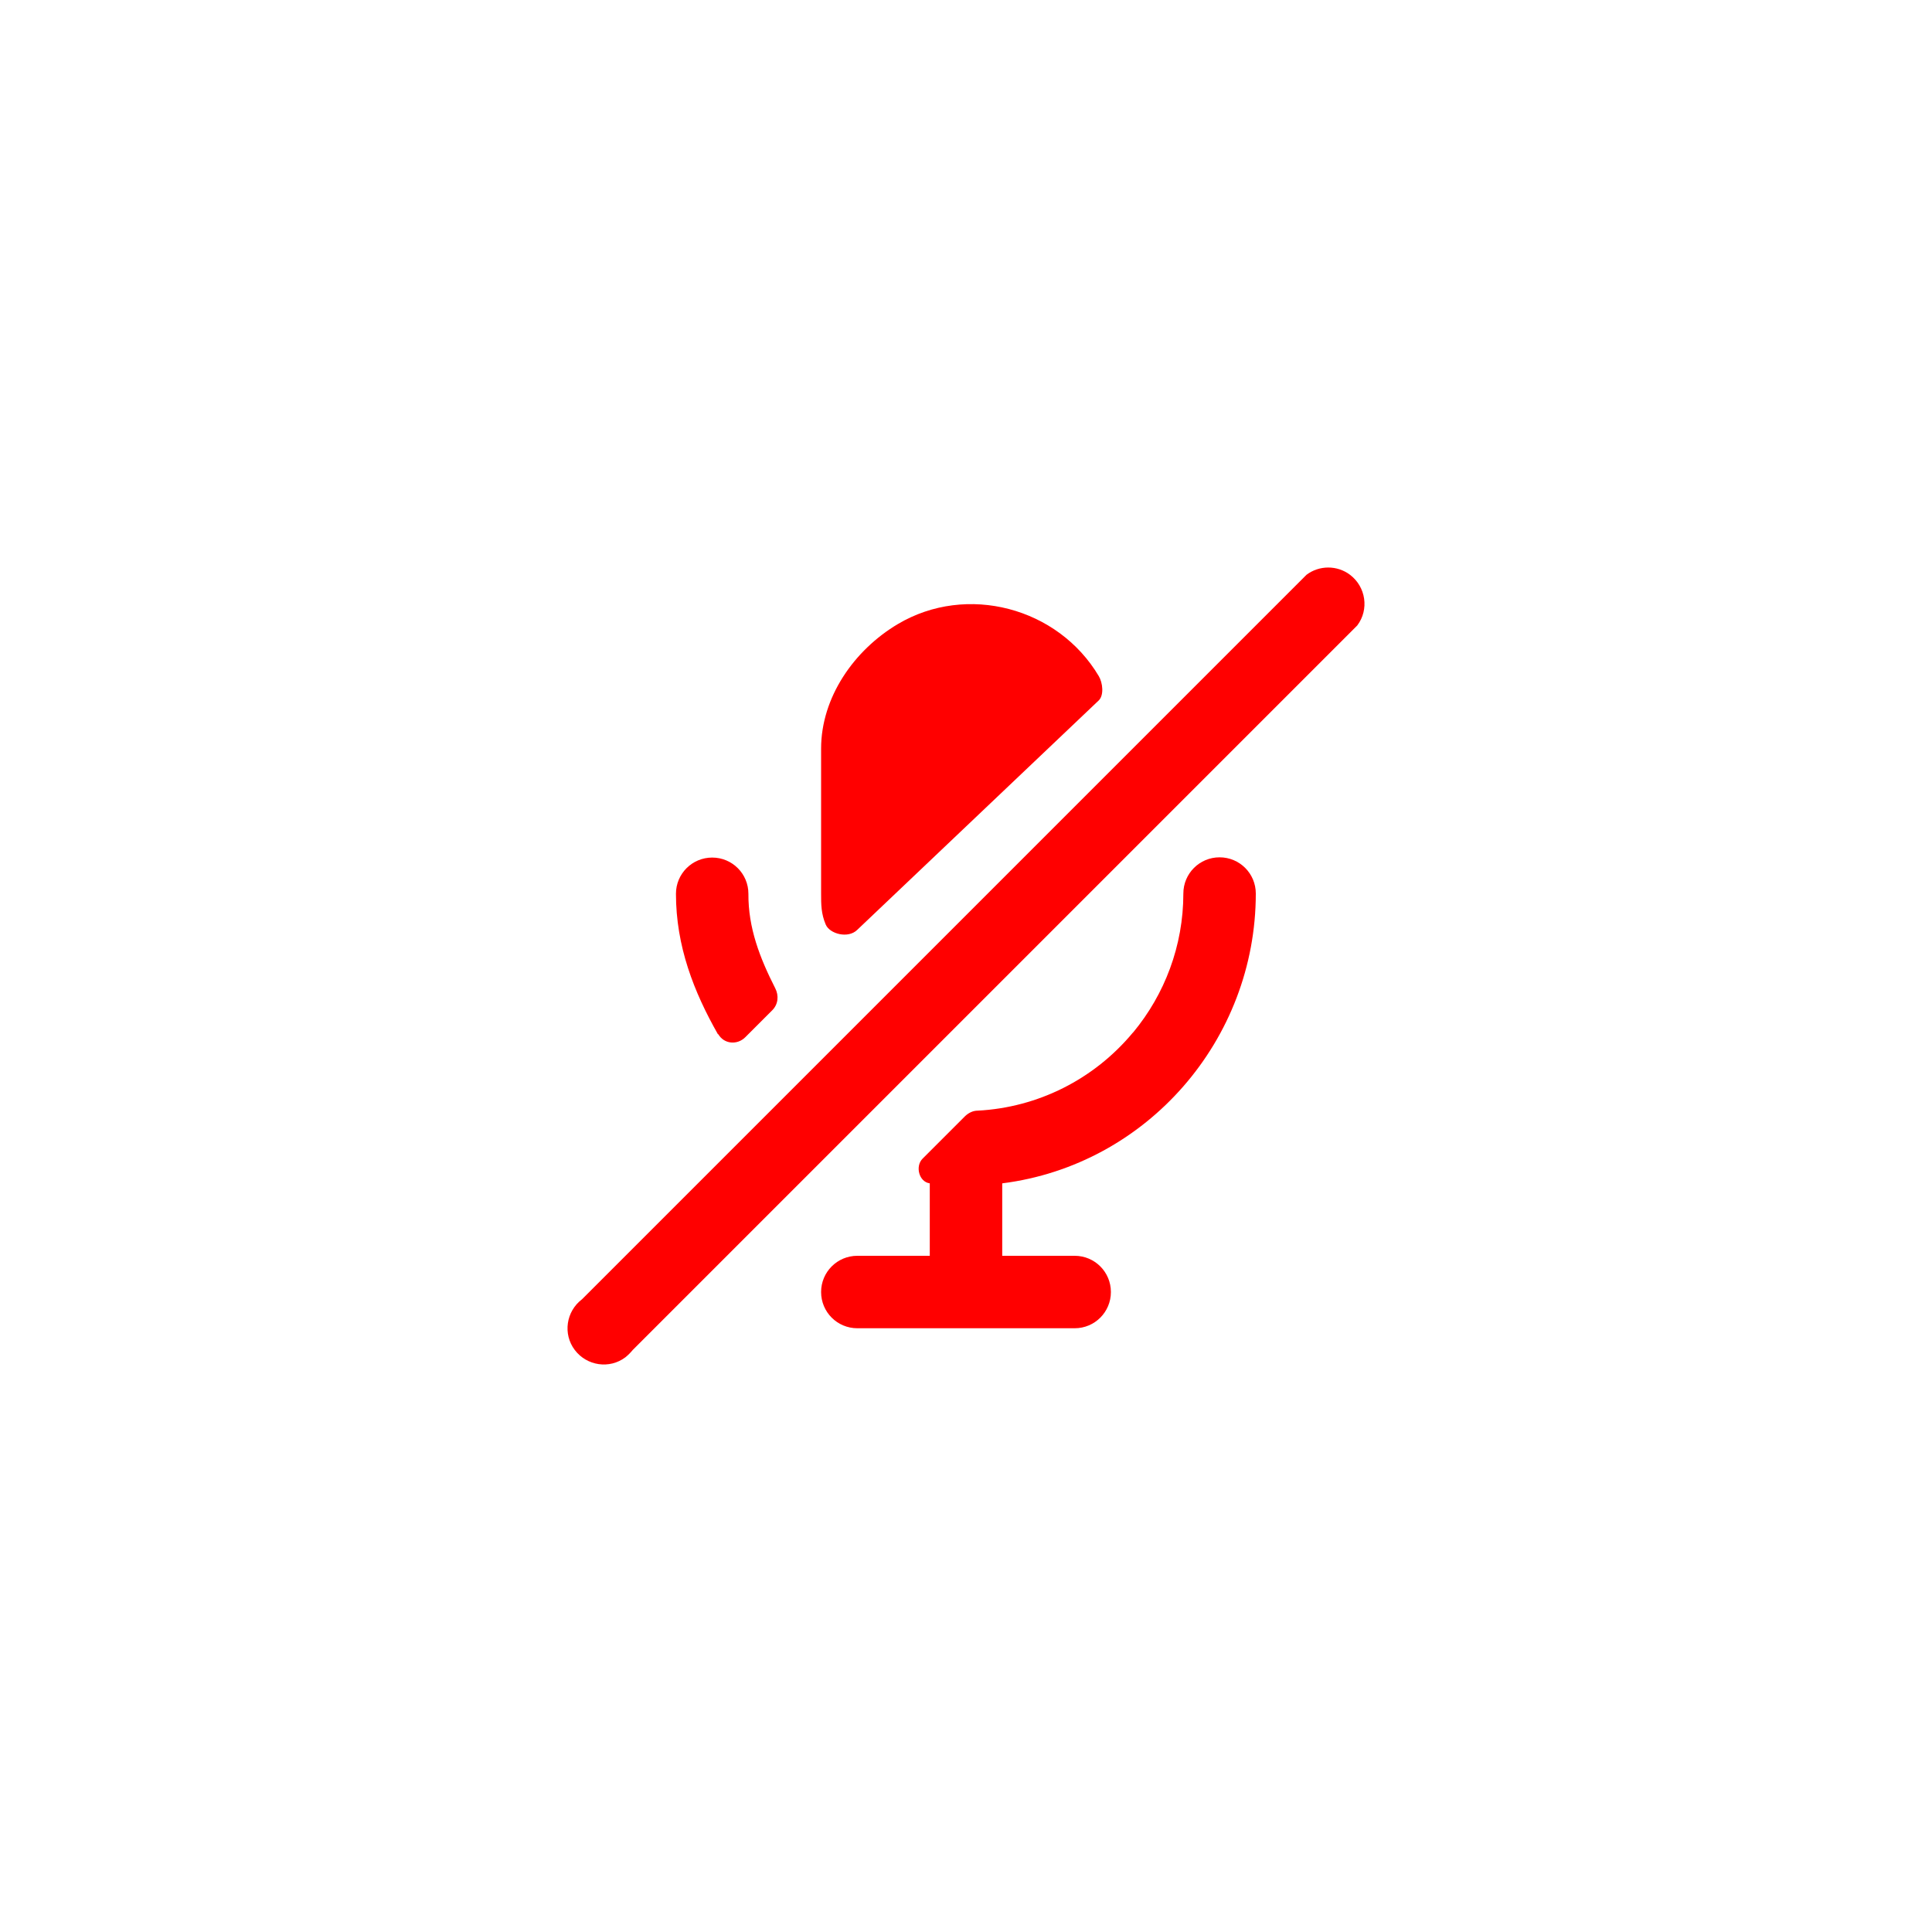
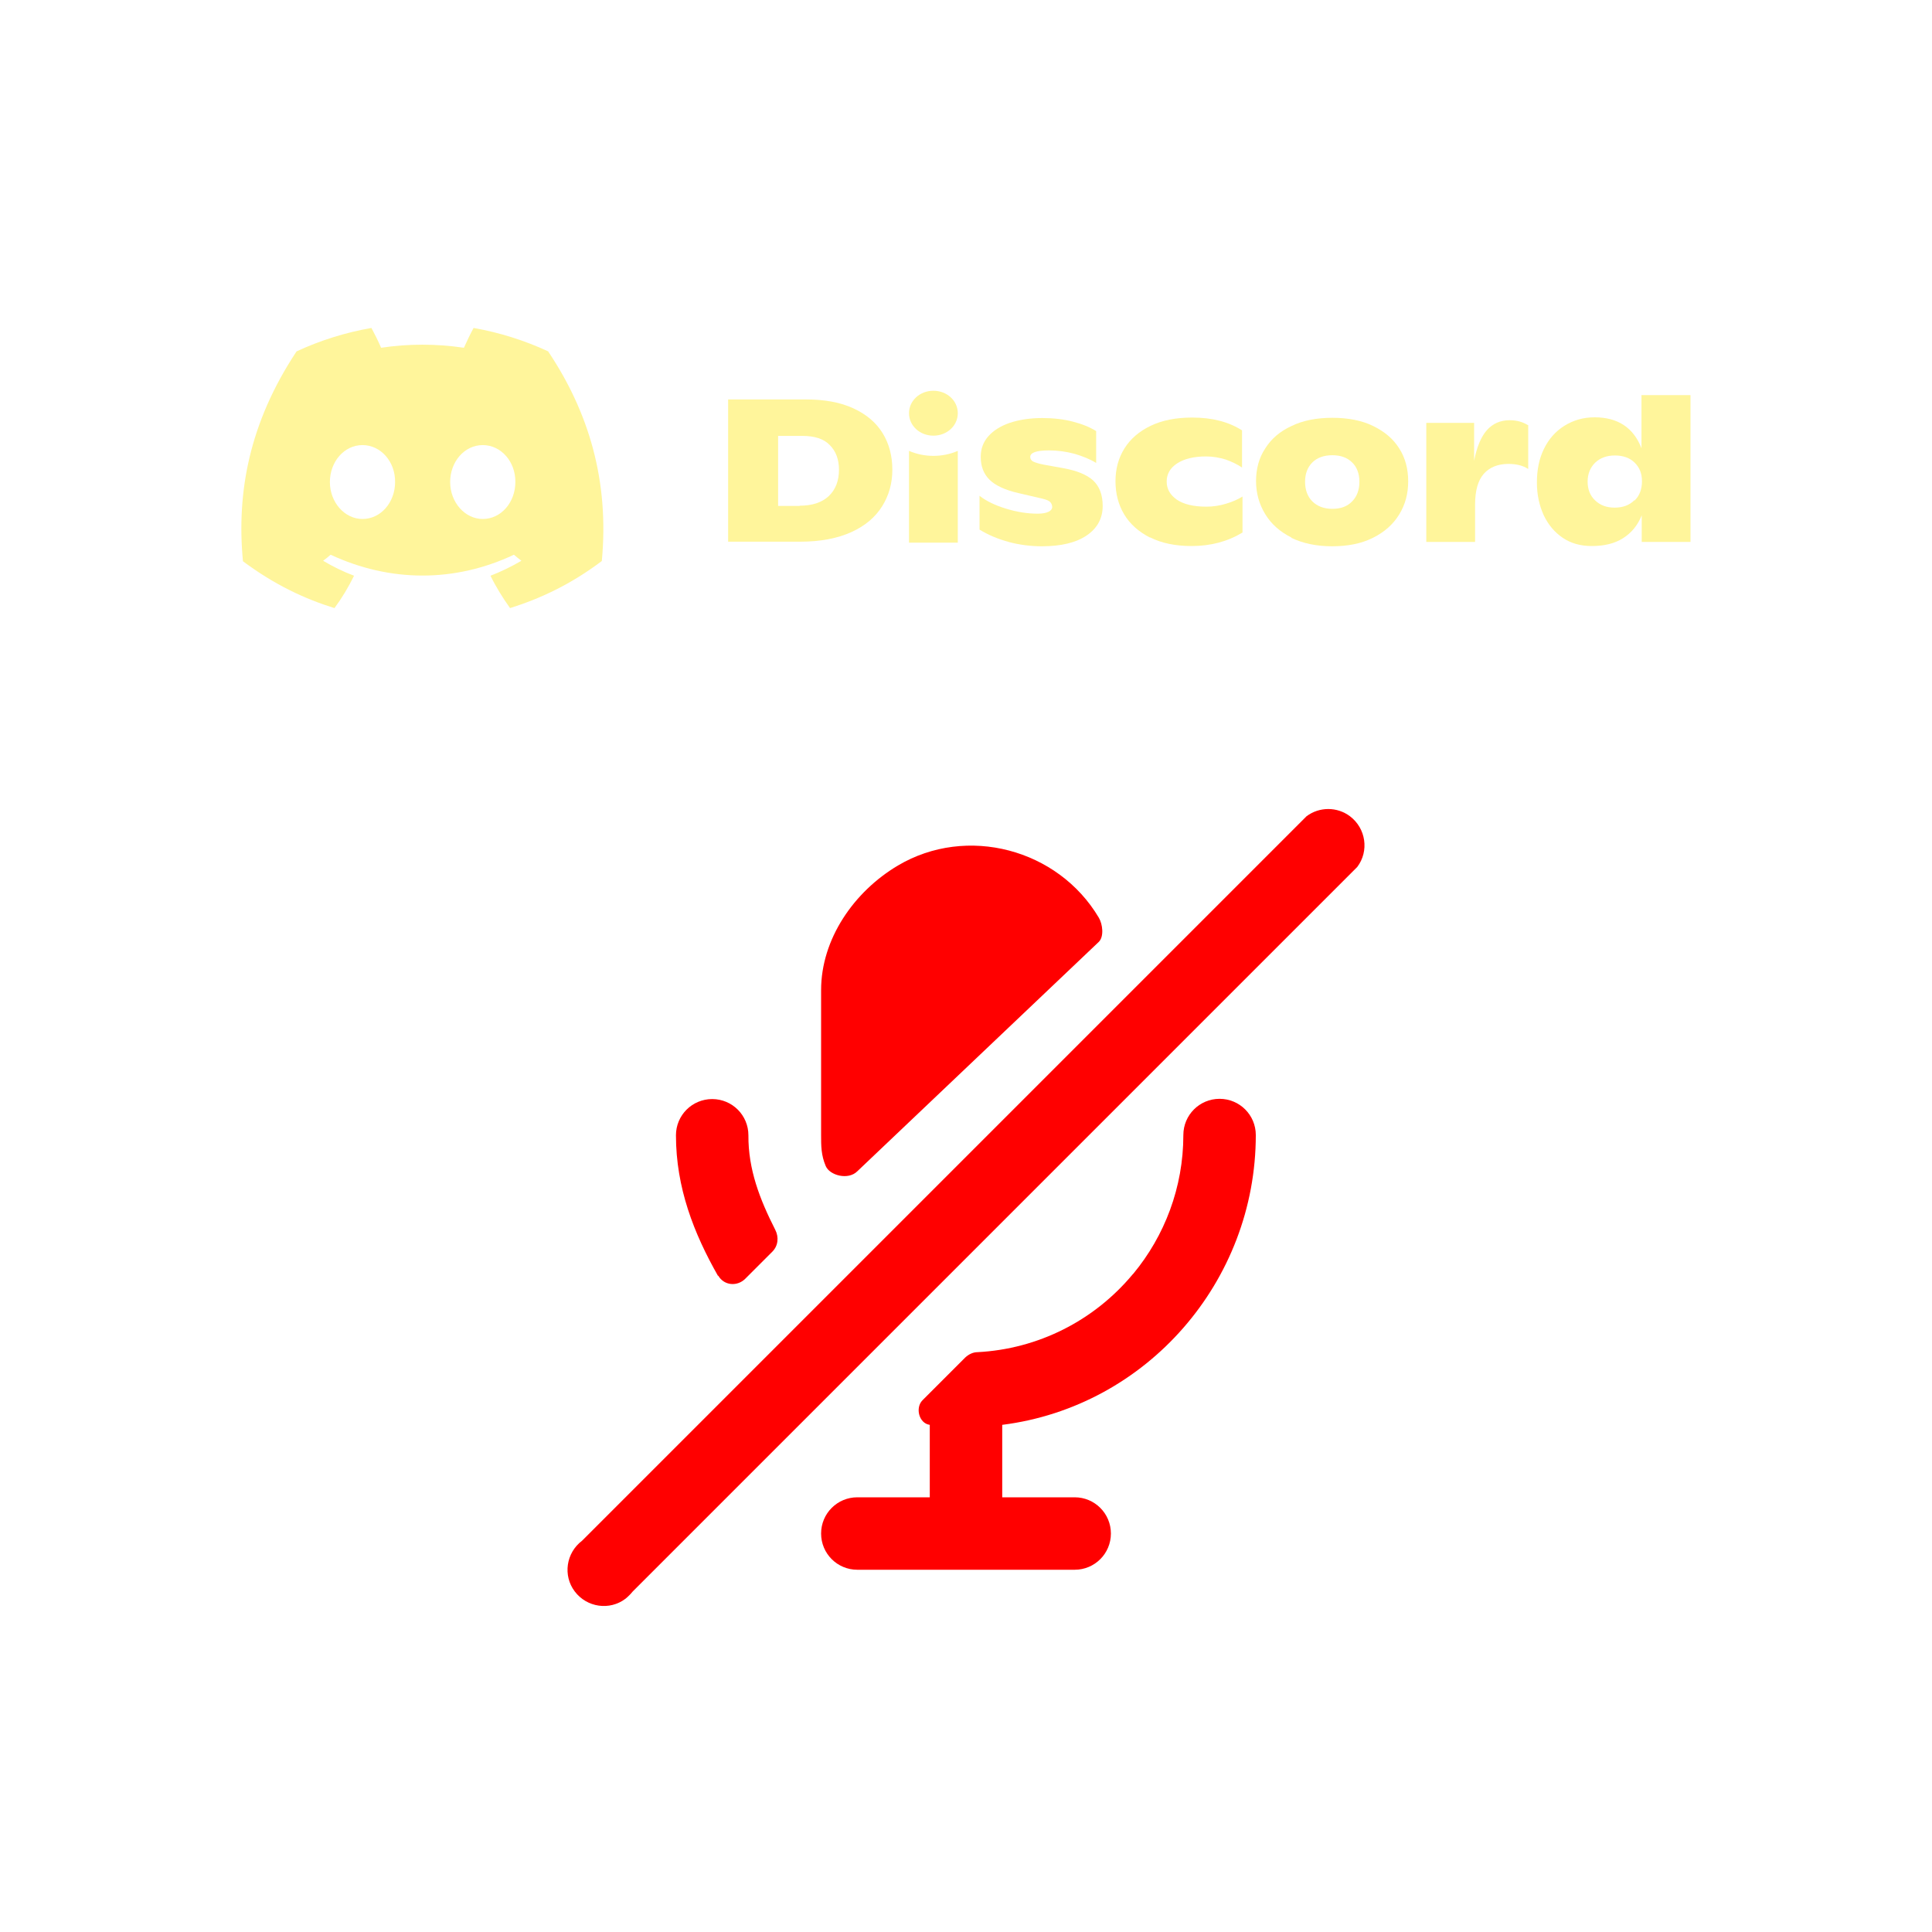
- <svg xmlns="http://www.w3.org/2000/svg" id="microphone-muted" viewBox="0 0 80 80">
+ <svg xmlns="http://www.w3.org/2000/svg" id="muted" viewBox="0 0 80 80">
  <defs>
-     <style>.cls-1{fill:red;stroke-width:0px;}</style>
+     <style>.cls-1{fill:red;}.cls-1,.cls-2{stroke-width:0px;}.cls-2{fill:#fff59b;}</style>
  </defs>
-   <path class="cls-1" d="M26.2,55.9l30-30c.5-.66.36-1.6-.3-2.1-.53-.4-1.27-.4-1.8,0l-30,30c-.66.5-.8,1.44-.3,2.1s1.44.8,2.1.3c.11-.09.21-.19.3-.3Z" />
-   <path class="cls-1" d="M38.2,47.98c-.31.31-.15.96.3,1.02v3s-3,0-3,0c-.83,0-1.5.67-1.5,1.5s.67,1.5,1.5,1.5h9c.83,0,1.5-.67,1.5-1.5s-.67-1.5-1.5-1.5h-3v-3c6-.76,10.5-5.95,10.5-12,0-.83-.67-1.5-1.5-1.5s-1.5.67-1.5,1.5c0,2.17-.78,4.18-2.07,5.74l-.03.03c-1.6,1.92-3.92,3.09-6.42,3.22-.19,0-.37.09-.51.22l-1.77,1.77v-.02Z" />
-   <path class="cls-1" d="M45.5,29c.22-.22.16-.73,0-1-1.69-2.85-5.47-3.85-8.32-2.16-1.82,1.08-3.18,3.04-3.18,5.16v6c0,.45,0,.83.19,1.28.16.39.93.6,1.31.22l10-9.5Z" />
-   <path class="cls-1" d="M29.74,42.82c.24.42.79.46,1.12.13l1.12-1.12c.24-.24.28-.6.12-.91-.64-1.26-1.12-2.5-1.11-3.91,0-.83-.67-1.5-1.5-1.5s-1.5.67-1.5,1.5c0,2.17.74,4.06,1.74,5.82Z" />
+   <path class="cls-1" d="M26.2,65.9l30-30c.5-.66.36-1.6-.3-2.1-.53-.4-1.27-.4-1.8,0l-30,30c-.66.5-.8,1.44-.3,2.1s1.44.8,2.1.3c.11-.09.21-.19.3-.3Z" />
+   <path class="cls-1" d="M38.2,57.98c-.31.31-.15.96.3,1.02v3s-3,0-3,0c-.83,0-1.5.67-1.5,1.5s.67,1.5,1.5,1.5h9c.83,0,1.5-.67,1.5-1.5s-.67-1.5-1.5-1.5h-3v-3c6-.76,10.5-5.95,10.5-12,0-.83-.67-1.5-1.5-1.5s-1.5.67-1.5,1.5c0,2.17-.78,4.18-2.07,5.74l-.03.03c-1.6,1.92-3.92,3.09-6.42,3.22-.19,0-.37.09-.51.22l-1.77,1.77v-.02Z" />
+   <path class="cls-1" d="M45.5,39c.22-.22.16-.73,0-1-1.69-2.85-5.47-3.85-8.32-2.16-1.82,1.08-3.18,3.04-3.18,5.16v6c0,.45,0,.83.19,1.28.16.39.93.6,1.31.22l10-9.5Z" />
+   <path class="cls-1" d="M29.74,52.82c.24.42.79.46,1.12.13l1.12-1.12c.24-.24.28-.6.12-.91-.64-1.26-1.12-2.5-1.11-3.91,0-.83-.67-1.5-1.5-1.5s-1.5.67-1.5,1.5c0,2.17.74,4.06,1.74,5.82Z" />
+   <path class="cls-2" d="M22.7,14.55c-.97-.45-2.01-.78-3.09-.97-.13.24-.29.57-.4.82-1.15-.17-2.3-.17-3.43,0-.11-.26-.27-.58-.4-.82-1.09.19-2.13.52-3.1.97-1.96,2.96-2.49,5.84-2.22,8.69,1.3.97,2.56,1.56,3.79,1.94.31-.42.58-.87.81-1.34-.45-.17-.88-.38-1.28-.62.11-.08.21-.16.31-.25,2.47,1.15,5.15,1.15,7.59,0,.1.09.21.17.31.25-.41.24-.84.45-1.28.62.23.47.51.92.81,1.34,1.24-.39,2.5-.97,3.8-1.95.31-3.3-.53-6.16-2.23-8.69ZM15.01,21.49c-.74,0-1.35-.69-1.35-1.53s.59-1.53,1.35-1.53,1.36.69,1.35,1.53c0,.84-.59,1.53-1.35,1.53ZM19.99,21.49c-.74,0-1.35-.69-1.35-1.53s.59-1.53,1.35-1.53,1.36.69,1.35,1.53c0,.84-.59,1.53-1.35,1.53Z" />
+   <path class="cls-2" d="M30.15,16.54h3.22c.78,0,1.43.12,1.97.37.54.25.94.59,1.21,1.03.27.44.4.95.4,1.51s-.14,1.06-.42,1.51c-.28.45-.7.81-1.27,1.07-.57.26-1.28.4-2.12.4h-2.99v-5.9ZM33.11,20.94c.52,0,.92-.13,1.21-.4.28-.27.42-.63.42-1.09,0-.43-.13-.77-.38-1.02-.25-.26-.63-.38-1.13-.38h-1.01v2.9h.89Z" />
+   <path class="cls-2" d="M41.77,22.44c-.45-.12-.85-.29-1.21-.51v-1.4c.27.21.63.39,1.09.53.45.14.89.21,1.32.21.2,0,.35-.03.45-.08.1-.05.15-.12.15-.19,0-.08-.03-.15-.08-.21-.06-.06-.16-.1-.32-.14l-.99-.23c-.57-.13-.97-.32-1.21-.56-.24-.24-.36-.55-.36-.94,0-.33.1-.61.31-.85.21-.24.51-.43.89-.56.39-.13.84-.2,1.35-.2.46,0,.89.05,1.27.15.39.1.7.23.96.39v1.32c-.26-.16-.56-.28-.9-.38-.34-.09-.69-.14-1.05-.14-.52,0-.78.09-.78.27,0,.08.04.15.12.19.08.04.23.09.44.13l.83.15c.54.1.94.26,1.21.5.26.24.4.59.4,1.06,0,.51-.22.92-.66,1.22s-1.06.45-1.86.45c-.47,0-.93-.06-1.38-.18Z" />
+   <path class="cls-2" d="M47.62,22.26c-.47-.24-.83-.56-1.07-.96s-.36-.86-.36-1.37.12-.96.37-1.36.61-.71,1.09-.94c.48-.23,1.05-.34,1.72-.34.83,0,1.51.18,2.06.53v1.54c-.19-.13-.42-.24-.67-.33-.26-.08-.53-.13-.82-.13-.51,0-.91.1-1.2.29-.29.19-.43.44-.43.75s.14.55.42.75c.28.19.69.29,1.22.29.27,0,.55-.04.81-.12.27-.08.5-.18.69-.3v1.49c-.61.37-1.31.56-2.11.56-.67,0-1.25-.12-1.72-.36Z" />
+   <path class="cls-2" d="M53.48,22.26c-.48-.24-.84-.56-1.09-.97-.25-.41-.38-.87-.38-1.37s.12-.96.38-1.35c.25-.4.61-.71,1.09-.93.47-.23,1.04-.34,1.69-.34s1.22.11,1.69.34.83.53,1.08.93c.25.39.37.85.37,1.36s-.12.96-.37,1.37c-.25.41-.61.73-1.09.97-.48.24-1.04.35-1.69.35s-1.21-.12-1.69-.35ZM55.99,20.76c.2-.2.3-.48.3-.81s-.1-.61-.3-.8c-.2-.2-.47-.3-.82-.3s-.63.1-.83.3c-.2.2-.3.47-.3.8s.1.61.3.81c.2.2.48.31.83.31.35,0,.62-.1.82-.31Z" />
+   <path class="cls-2" d="M63.28,17.6v1.82c-.21-.14-.48-.21-.82-.21-.44,0-.78.14-1.02.41-.24.27-.36.7-.36,1.27v1.55h-2.02v-4.93h1.98v1.57c.11-.57.29-1,.53-1.27.24-.27.56-.41.94-.41.29,0,.54.07.75.2Z" />
+   <path class="cls-2" d="M70,16.37v6.07h-2.02v-1.1c-.17.42-.43.73-.78.95-.35.22-.78.32-1.29.32-.46,0-.86-.11-1.2-.34-.34-.23-.6-.54-.79-.94-.18-.4-.28-.84-.28-1.35,0-.52.09-.98.29-1.39.2-.41.48-.73.85-.96.37-.23.78-.35,1.25-.35.96,0,1.61.43,1.94,1.28v-2.2h2.02ZM67.68,20.73c.21-.2.31-.47.31-.8s-.1-.57-.3-.77c-.2-.2-.48-.3-.82-.3s-.61.1-.82.3c-.2.2-.31.46-.31.78s.1.58.31.78.47.3.81.3c.34,0,.61-.1.82-.31Z" />
+   <path class="cls-2" d="M38.65,18.04c.56,0,1.01-.41,1.01-.93s-.45-.93-1.01-.93-1.01.41-1.01.93.45.93,1.01.93Z" />
+   <path class="cls-2" d="M37.64,18.67c.62.27,1.38.28,2.02,0v3.8h-2.02v-3.8Z" />
</svg>
